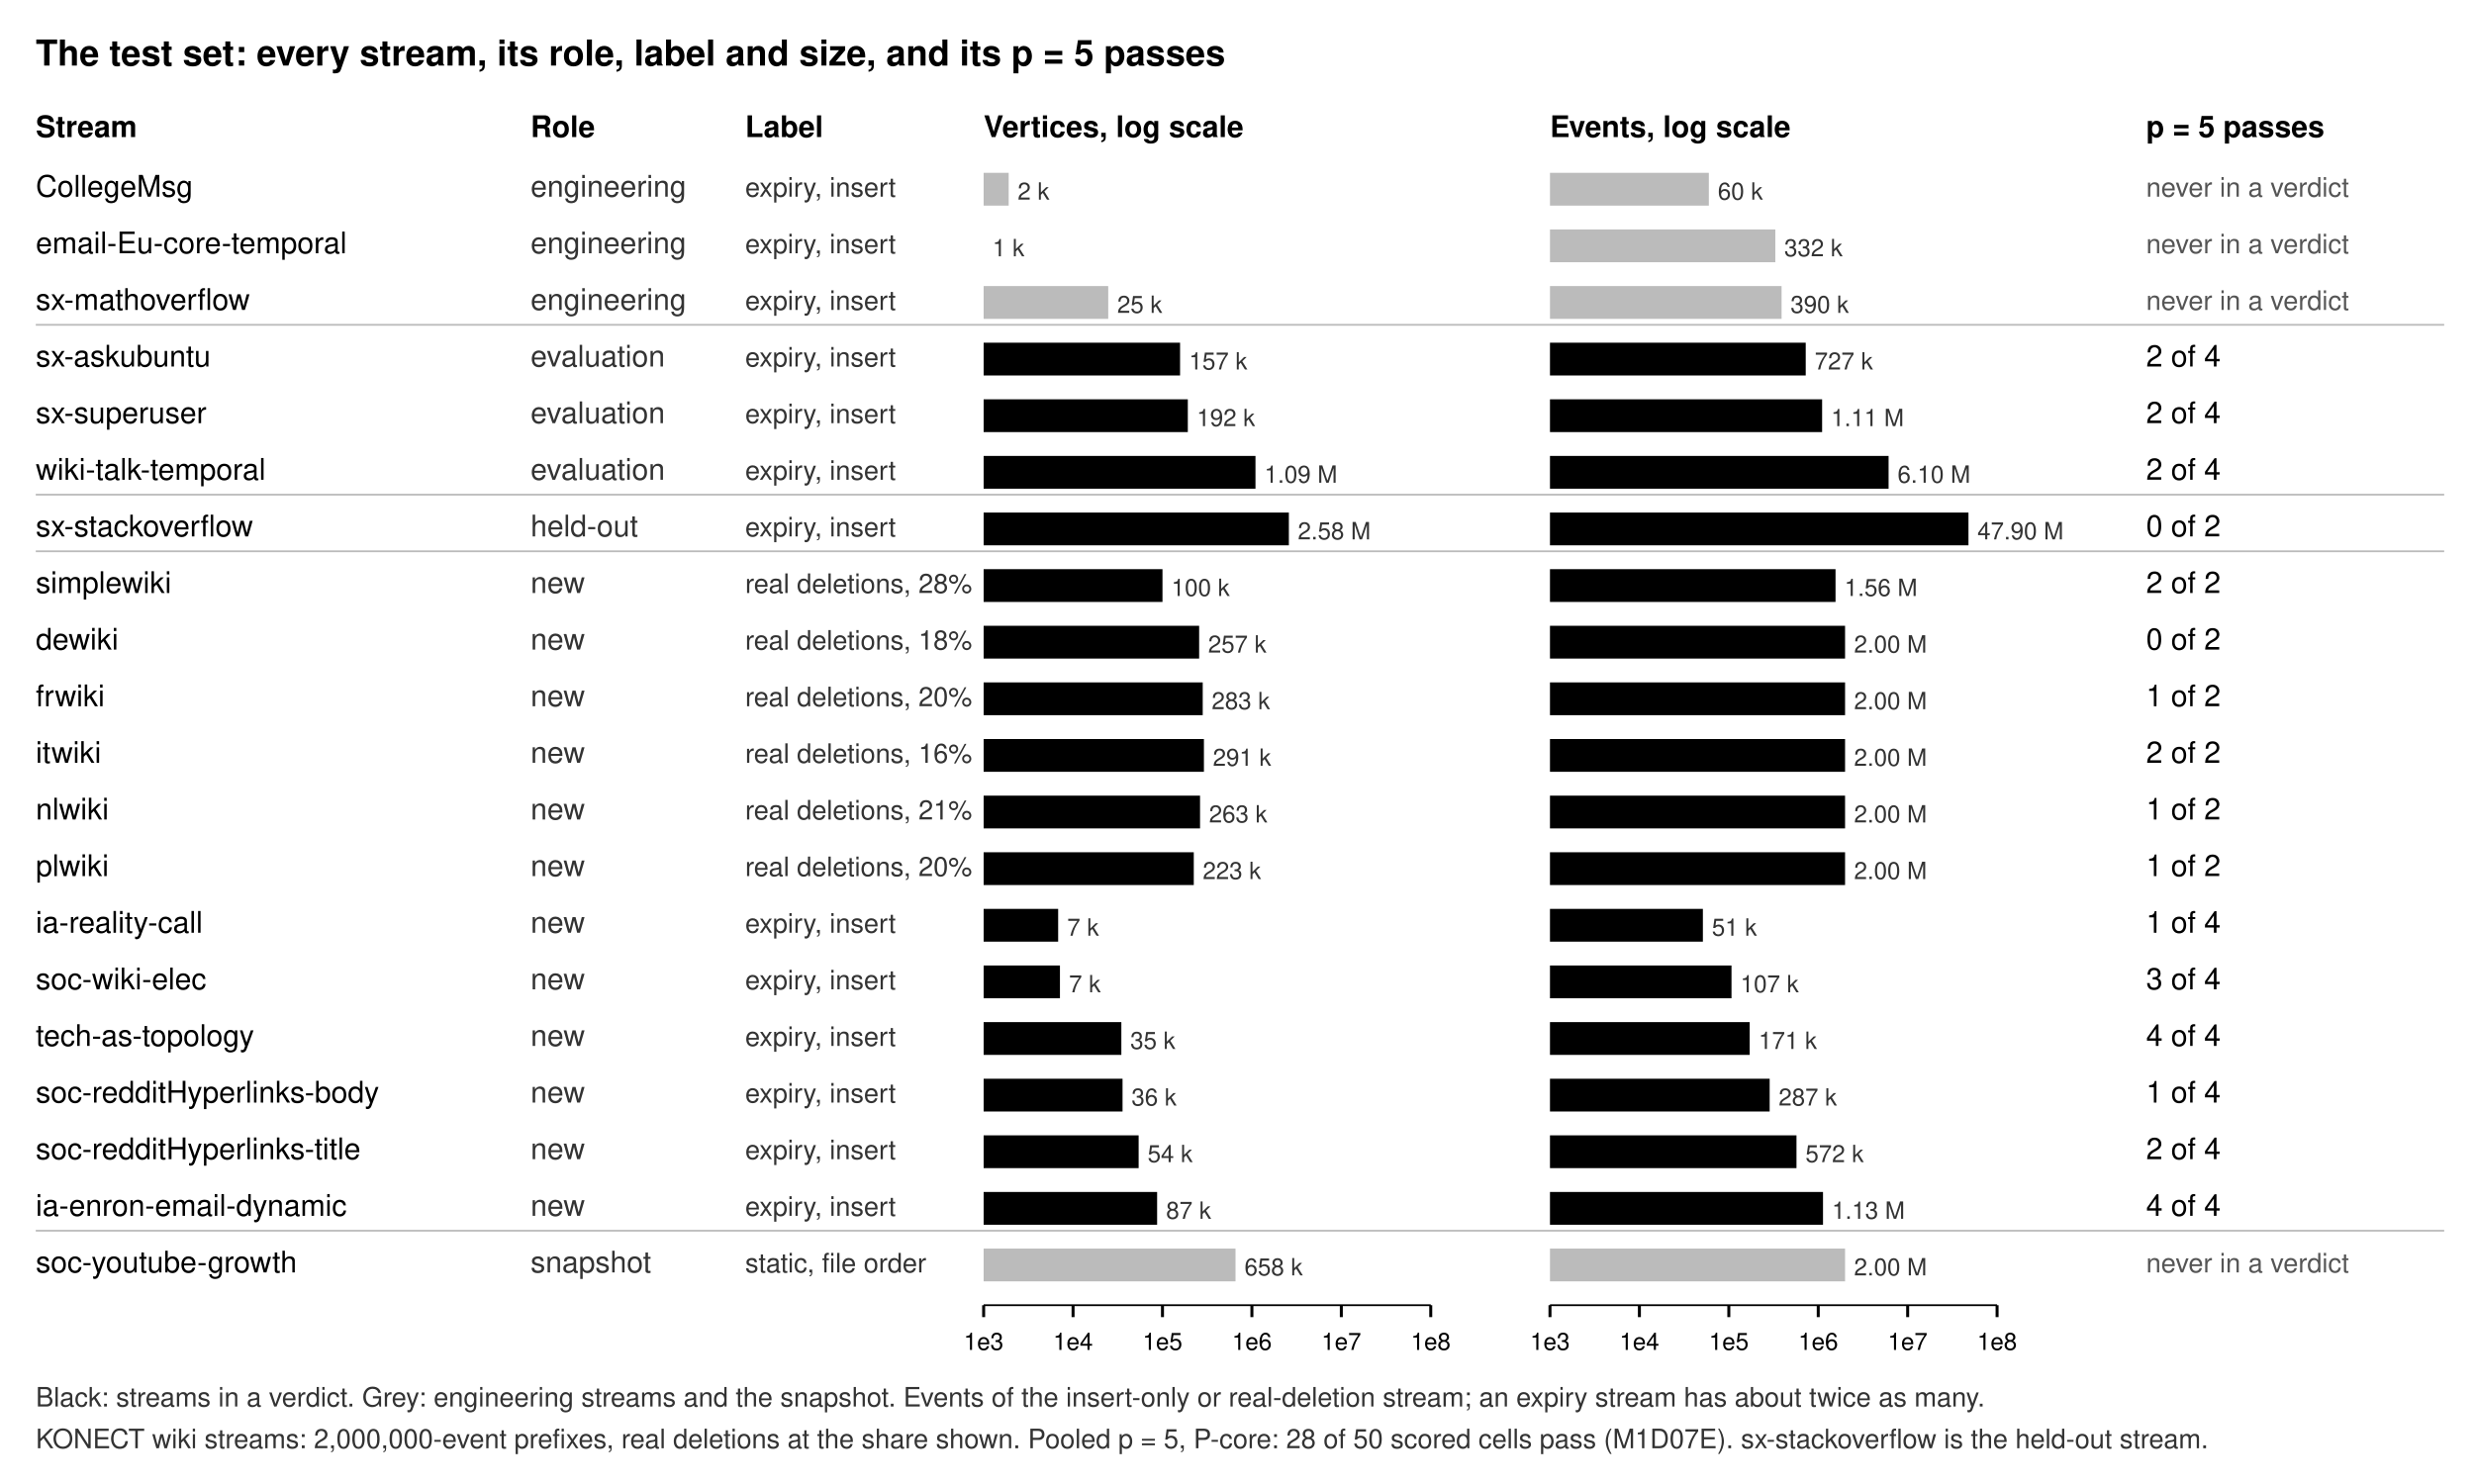
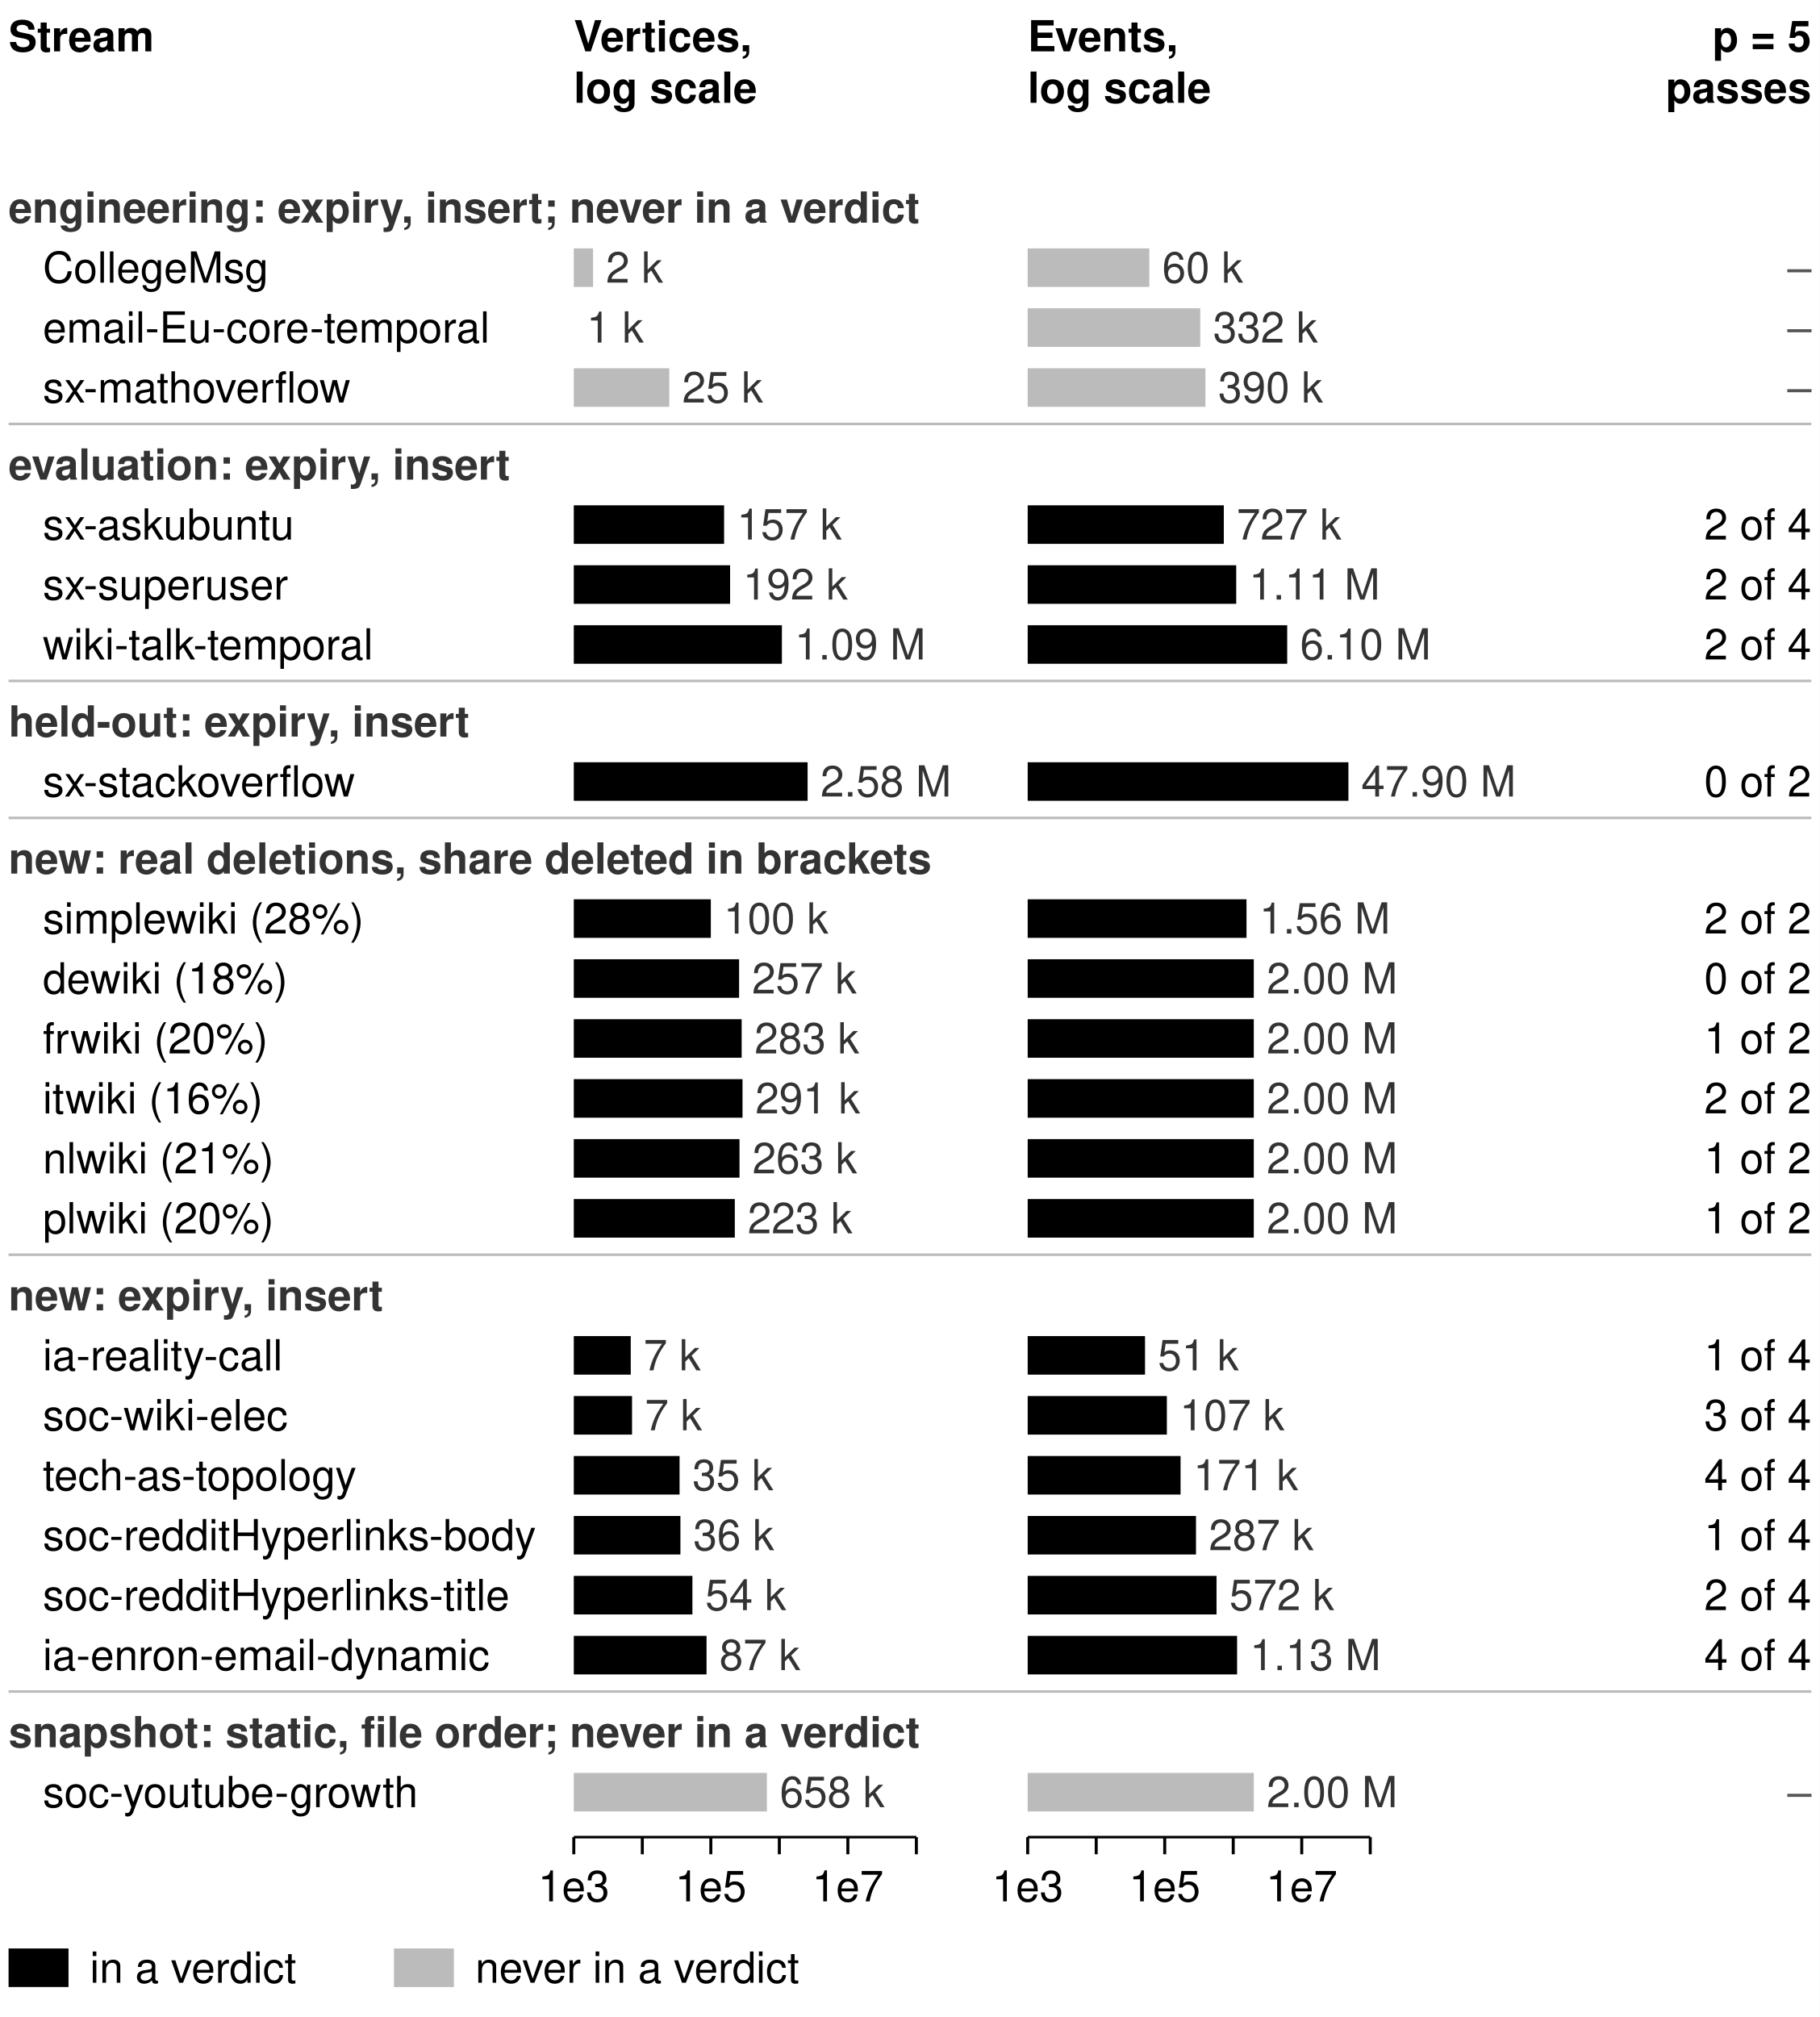
- <svg xmlns="http://www.w3.org/2000/svg" viewBox="0 0 830 498" width="830" height="498" font-family="Helvetica, Arial, sans-serif">
-   <rect width="830" height="498" fill="white" />
-   <text x="12.0" y="22.0" font-size="12" text-anchor="start" font-weight="bold" fill="black">The test set: every stream, its role, label and size, and its p = 5 passes</text>
-   <text x="12.0" y="46.0" font-size="10" text-anchor="start" font-weight="bold" fill="black">Stream</text>
-   <text x="178.0" y="46.0" font-size="10" text-anchor="start" font-weight="bold" fill="black">Role</text>
-   <text x="250.0" y="46.0" font-size="10" text-anchor="start" font-weight="bold" fill="black">Label</text>
-   <text x="330.0" y="46.0" font-size="10" text-anchor="start" font-weight="bold" fill="black">Vertices, log scale</text>
-   <text x="520.0" y="46.0" font-size="10" text-anchor="start" font-weight="bold" fill="black">Events, log scale</text>
-   <text x="720.0" y="46.0" font-size="10" text-anchor="start" font-weight="bold" fill="black">p = 5 passes</text>
-   <text x="12.0" y="66.0" font-size="10" text-anchor="start" font-weight="normal" fill="black">CollegeMsg</text>
-   <text x="178.0" y="66.0" font-size="10" text-anchor="start" font-weight="normal" fill="#333">engineering</text>
-   <text x="250.0" y="66.0" font-size="9" text-anchor="start" font-weight="normal" fill="#333">expiry, insert</text>
-   <rect x="330" y="58" width="8.4" height="11" fill="#bbb" />
-   <text x="341.4" y="67.0" font-size="8" text-anchor="start" font-weight="normal" fill="#333">2 k</text>
-   <rect x="520" y="58" width="53.3" height="11" fill="#bbb" />
-   <text x="576.3" y="67.0" font-size="8" text-anchor="start" font-weight="normal" fill="#333">60 k</text>
-   <text x="720.0" y="66.0" font-size="9" text-anchor="start" font-weight="normal" fill="#555">never in a verdict</text>
-   <text x="12.0" y="85.0" font-size="10" text-anchor="start" font-weight="normal" fill="black">email-Eu-core-temporal</text>
-   <text x="178.0" y="85.0" font-size="10" text-anchor="start" font-weight="normal" fill="#333">engineering</text>
-   <text x="250.0" y="85.0" font-size="9" text-anchor="start" font-weight="normal" fill="#333">expiry, insert</text>
-   <rect x="330" y="77" width="0.0" height="11" fill="#bbb" />
-   <text x="333.0" y="86.0" font-size="8" text-anchor="start" font-weight="normal" fill="#333">1 k</text>
-   <rect x="520" y="77" width="75.6" height="11" fill="#bbb" />
-   <text x="598.6" y="86.0" font-size="8" text-anchor="start" font-weight="normal" fill="#333">332 k</text>
-   <text x="720.0" y="85.0" font-size="9" text-anchor="start" font-weight="normal" fill="#555">never in a verdict</text>
-   <text x="12.0" y="104.0" font-size="10" text-anchor="start" font-weight="normal" fill="black">sx-mathoverflow</text>
-   <text x="178.0" y="104.0" font-size="10" text-anchor="start" font-weight="normal" fill="#333">engineering</text>
-   <text x="250.0" y="104.0" font-size="9" text-anchor="start" font-weight="normal" fill="#333">expiry, insert</text>
-   <rect x="330" y="96" width="41.8" height="11" fill="#bbb" />
-   <text x="374.8" y="105.0" font-size="8" text-anchor="start" font-weight="normal" fill="#333">25 k</text>
-   <rect x="520" y="96" width="77.7" height="11" fill="#bbb" />
-   <text x="600.7" y="105.0" font-size="8" text-anchor="start" font-weight="normal" fill="#333">390 k</text>
-   <text x="720.0" y="104.0" font-size="9" text-anchor="start" font-weight="normal" fill="#555">never in a verdict</text>
-   <line x1="12" y1="109" x2="820" y2="109" stroke="#bbb" stroke-width="0.6" />
-   <text x="12.0" y="123.0" font-size="10" text-anchor="start" font-weight="normal" fill="black">sx-askubuntu</text>
-   <text x="178.0" y="123.0" font-size="10" text-anchor="start" font-weight="normal" fill="#333">evaluation</text>
-   <text x="250.0" y="123.0" font-size="9" text-anchor="start" font-weight="normal" fill="#333">expiry, insert</text>
-   <rect x="330" y="115" width="65.9" height="11" fill="black" />
-   <text x="398.9" y="124.0" font-size="8" text-anchor="start" font-weight="normal" fill="#333">157 k</text>
-   <rect x="520" y="115" width="85.8" height="11" fill="black" />
-   <text x="608.8" y="124.0" font-size="8" text-anchor="start" font-weight="normal" fill="#333">727 k</text>
-   <text x="720.0" y="123.0" font-size="10" text-anchor="start" font-weight="normal" fill="black">2 of 4</text>
-   <text x="12.0" y="142.0" font-size="10" text-anchor="start" font-weight="normal" fill="black">sx-superuser</text>
-   <text x="178.0" y="142.0" font-size="10" text-anchor="start" font-weight="normal" fill="#333">evaluation</text>
-   <text x="250.0" y="142.0" font-size="9" text-anchor="start" font-weight="normal" fill="#333">expiry, insert</text>
-   <rect x="330" y="134" width="68.5" height="11" fill="black" />
-   <text x="401.5" y="143.0" font-size="8" text-anchor="start" font-weight="normal" fill="#333">192 k</text>
-   <rect x="520" y="134" width="91.3" height="11" fill="black" />
-   <text x="614.3" y="143.0" font-size="8" text-anchor="start" font-weight="normal" fill="#333">1.11 M</text>
-   <text x="720.0" y="142.0" font-size="10" text-anchor="start" font-weight="normal" fill="black">2 of 4</text>
-   <text x="12.0" y="161.0" font-size="10" text-anchor="start" font-weight="normal" fill="black">wiki-talk-temporal</text>
-   <text x="178.0" y="161.0" font-size="10" text-anchor="start" font-weight="normal" fill="#333">evaluation</text>
-   <text x="250.0" y="161.0" font-size="9" text-anchor="start" font-weight="normal" fill="#333">expiry, insert</text>
-   <rect x="330" y="153" width="91.2" height="11" fill="black" />
-   <text x="424.2" y="162.0" font-size="8" text-anchor="start" font-weight="normal" fill="#333">1.09 M</text>
-   <rect x="520" y="153" width="113.6" height="11" fill="black" />
-   <text x="636.6" y="162.0" font-size="8" text-anchor="start" font-weight="normal" fill="#333">6.10 M</text>
-   <text x="720.0" y="161.0" font-size="10" text-anchor="start" font-weight="normal" fill="black">2 of 4</text>
-   <line x1="12" y1="166" x2="820" y2="166" stroke="#bbb" stroke-width="0.6" />
-   <text x="12.0" y="180.0" font-size="10" text-anchor="start" font-weight="normal" fill="black">sx-stackoverflow</text>
-   <text x="178.0" y="180.0" font-size="10" text-anchor="start" font-weight="normal" fill="#333">held-out</text>
-   <text x="250.0" y="180.0" font-size="9" text-anchor="start" font-weight="normal" fill="#333">expiry, insert</text>
-   <rect x="330" y="172" width="102.4" height="11" fill="black" />
-   <text x="435.4" y="181.0" font-size="8" text-anchor="start" font-weight="normal" fill="#333">2.58 M</text>
-   <rect x="520" y="172" width="140.4" height="11" fill="black" />
-   <text x="663.4" y="181.0" font-size="8" text-anchor="start" font-weight="normal" fill="#333">47.90 M</text>
-   <text x="720.0" y="180.0" font-size="10" text-anchor="start" font-weight="normal" fill="black">0 of 2</text>
-   <line x1="12" y1="185" x2="820" y2="185" stroke="#bbb" stroke-width="0.6" />
-   <text x="12.0" y="199.0" font-size="10" text-anchor="start" font-weight="normal" fill="black">simplewiki</text>
-   <text x="178.0" y="199.0" font-size="10" text-anchor="start" font-weight="normal" fill="#333">new</text>
-   <text x="250.0" y="199.0" font-size="9" text-anchor="start" font-weight="normal" fill="#333">real deletions, 28%</text>
-   <rect x="330" y="191" width="60.0" height="11" fill="black" />
-   <text x="393.0" y="200.0" font-size="8" text-anchor="start" font-weight="normal" fill="#333">100 k</text>
-   <rect x="520" y="191" width="95.8" height="11" fill="black" />
-   <text x="618.8" y="200.0" font-size="8" text-anchor="start" font-weight="normal" fill="#333">1.56 M</text>
-   <text x="720.0" y="199.0" font-size="10" text-anchor="start" font-weight="normal" fill="black">2 of 2</text>
-   <text x="12.0" y="218.0" font-size="10" text-anchor="start" font-weight="normal" fill="black">dewiki</text>
-   <text x="178.0" y="218.0" font-size="10" text-anchor="start" font-weight="normal" fill="#333">new</text>
-   <text x="250.0" y="218.0" font-size="9" text-anchor="start" font-weight="normal" fill="#333">real deletions, 18%</text>
-   <rect x="330" y="210" width="72.3" height="11" fill="black" />
-   <text x="405.3" y="219.0" font-size="8" text-anchor="start" font-weight="normal" fill="#333">257 k</text>
-   <rect x="520" y="210" width="99.0" height="11" fill="black" />
-   <text x="622.0" y="219.0" font-size="8" text-anchor="start" font-weight="normal" fill="#333">2.00 M</text>
-   <text x="720.0" y="218.0" font-size="10" text-anchor="start" font-weight="normal" fill="black">0 of 2</text>
-   <text x="12.0" y="237.0" font-size="10" text-anchor="start" font-weight="normal" fill="black">frwiki</text>
-   <text x="178.0" y="237.0" font-size="10" text-anchor="start" font-weight="normal" fill="#333">new</text>
-   <text x="250.0" y="237.0" font-size="9" text-anchor="start" font-weight="normal" fill="#333">real deletions, 20%</text>
-   <rect x="330" y="229" width="73.5" height="11" fill="black" />
-   <text x="406.5" y="238.0" font-size="8" text-anchor="start" font-weight="normal" fill="#333">283 k</text>
-   <rect x="520" y="229" width="99.0" height="11" fill="black" />
-   <text x="622.0" y="238.0" font-size="8" text-anchor="start" font-weight="normal" fill="#333">2.00 M</text>
-   <text x="720.0" y="237.0" font-size="10" text-anchor="start" font-weight="normal" fill="black">1 of 2</text>
-   <text x="12.0" y="256.0" font-size="10" text-anchor="start" font-weight="normal" fill="black">itwiki</text>
-   <text x="178.0" y="256.0" font-size="10" text-anchor="start" font-weight="normal" fill="#333">new</text>
-   <text x="250.0" y="256.0" font-size="9" text-anchor="start" font-weight="normal" fill="#333">real deletions, 16%</text>
-   <rect x="330" y="248" width="73.9" height="11" fill="black" />
-   <text x="406.9" y="257.0" font-size="8" text-anchor="start" font-weight="normal" fill="#333">291 k</text>
-   <rect x="520" y="248" width="99.0" height="11" fill="black" />
-   <text x="622.0" y="257.0" font-size="8" text-anchor="start" font-weight="normal" fill="#333">2.00 M</text>
-   <text x="720.0" y="256.0" font-size="10" text-anchor="start" font-weight="normal" fill="black">2 of 2</text>
-   <text x="12.0" y="275.0" font-size="10" text-anchor="start" font-weight="normal" fill="black">nlwiki</text>
-   <text x="178.0" y="275.0" font-size="10" text-anchor="start" font-weight="normal" fill="#333">new</text>
-   <text x="250.0" y="275.0" font-size="9" text-anchor="start" font-weight="normal" fill="#333">real deletions, 21%</text>
-   <rect x="330" y="267" width="72.6" height="11" fill="black" />
-   <text x="405.6" y="276.0" font-size="8" text-anchor="start" font-weight="normal" fill="#333">263 k</text>
-   <rect x="520" y="267" width="99.0" height="11" fill="black" />
-   <text x="622.0" y="276.0" font-size="8" text-anchor="start" font-weight="normal" fill="#333">2.00 M</text>
-   <text x="720.0" y="275.0" font-size="10" text-anchor="start" font-weight="normal" fill="black">1 of 2</text>
-   <text x="12.0" y="294.0" font-size="10" text-anchor="start" font-weight="normal" fill="black">plwiki</text>
-   <text x="178.0" y="294.0" font-size="10" text-anchor="start" font-weight="normal" fill="#333">new</text>
-   <text x="250.0" y="294.0" font-size="9" text-anchor="start" font-weight="normal" fill="#333">real deletions, 20%</text>
-   <rect x="330" y="286" width="70.5" height="11" fill="black" />
-   <text x="403.5" y="295.0" font-size="8" text-anchor="start" font-weight="normal" fill="#333">223 k</text>
-   <rect x="520" y="286" width="99.0" height="11" fill="black" />
-   <text x="622.0" y="295.0" font-size="8" text-anchor="start" font-weight="normal" fill="#333">2.00 M</text>
-   <text x="720.0" y="294.0" font-size="10" text-anchor="start" font-weight="normal" fill="black">1 of 2</text>
-   <text x="12.0" y="313.0" font-size="10" text-anchor="start" font-weight="normal" fill="black">ia-reality-call</text>
-   <text x="178.0" y="313.0" font-size="10" text-anchor="start" font-weight="normal" fill="#333">new</text>
-   <text x="250.0" y="313.0" font-size="9" text-anchor="start" font-weight="normal" fill="#333">expiry, insert</text>
-   <rect x="330" y="305" width="25.0" height="11" fill="black" />
-   <text x="358.0" y="314.0" font-size="8" text-anchor="start" font-weight="normal" fill="#333">7 k</text>
-   <rect x="520" y="305" width="51.3" height="11" fill="black" />
-   <text x="574.3" y="314.0" font-size="8" text-anchor="start" font-weight="normal" fill="#333">51 k</text>
-   <text x="720.0" y="313.0" font-size="10" text-anchor="start" font-weight="normal" fill="black">1 of 4</text>
-   <text x="12.0" y="332.0" font-size="10" text-anchor="start" font-weight="normal" fill="black">soc-wiki-elec</text>
-   <text x="178.0" y="332.0" font-size="10" text-anchor="start" font-weight="normal" fill="#333">new</text>
-   <text x="250.0" y="332.0" font-size="9" text-anchor="start" font-weight="normal" fill="#333">expiry, insert</text>
-   <rect x="330" y="324" width="25.6" height="11" fill="black" />
-   <text x="358.6" y="333.0" font-size="8" text-anchor="start" font-weight="normal" fill="#333">7 k</text>
-   <rect x="520" y="324" width="60.9" height="11" fill="black" />
-   <text x="583.9" y="333.0" font-size="8" text-anchor="start" font-weight="normal" fill="#333">107 k</text>
-   <text x="720.0" y="332.0" font-size="10" text-anchor="start" font-weight="normal" fill="black">3 of 4</text>
-   <text x="12.0" y="351.0" font-size="10" text-anchor="start" font-weight="normal" fill="black">tech-as-topology</text>
-   <text x="178.0" y="351.0" font-size="10" text-anchor="start" font-weight="normal" fill="#333">new</text>
-   <text x="250.0" y="351.0" font-size="9" text-anchor="start" font-weight="normal" fill="#333">expiry, insert</text>
-   <rect x="330" y="343" width="46.2" height="11" fill="black" />
-   <text x="379.2" y="352.0" font-size="8" text-anchor="start" font-weight="normal" fill="#333">35 k</text>
-   <rect x="520" y="343" width="67.0" height="11" fill="black" />
-   <text x="590.0" y="352.0" font-size="8" text-anchor="start" font-weight="normal" fill="#333">171 k</text>
-   <text x="720.0" y="351.0" font-size="10" text-anchor="start" font-weight="normal" fill="black">4 of 4</text>
-   <text x="12.0" y="370.0" font-size="10" text-anchor="start" font-weight="normal" fill="black">soc-redditHyperlinks-body</text>
-   <text x="178.0" y="370.0" font-size="10" text-anchor="start" font-weight="normal" fill="#333">new</text>
-   <text x="250.0" y="370.0" font-size="9" text-anchor="start" font-weight="normal" fill="#333">expiry, insert</text>
-   <rect x="330" y="362" width="46.6" height="11" fill="black" />
-   <text x="379.6" y="371.0" font-size="8" text-anchor="start" font-weight="normal" fill="#333">36 k</text>
-   <rect x="520" y="362" width="73.7" height="11" fill="black" />
-   <text x="596.7" y="371.0" font-size="8" text-anchor="start" font-weight="normal" fill="#333">287 k</text>
-   <text x="720.0" y="370.0" font-size="10" text-anchor="start" font-weight="normal" fill="black">1 of 4</text>
-   <text x="12.0" y="389.0" font-size="10" text-anchor="start" font-weight="normal" fill="black">soc-redditHyperlinks-title</text>
-   <text x="178.0" y="389.0" font-size="10" text-anchor="start" font-weight="normal" fill="#333">new</text>
-   <text x="250.0" y="389.0" font-size="9" text-anchor="start" font-weight="normal" fill="#333">expiry, insert</text>
-   <rect x="330" y="381" width="52.0" height="11" fill="black" />
-   <text x="385.0" y="390.0" font-size="8" text-anchor="start" font-weight="normal" fill="#333">54 k</text>
-   <rect x="520" y="381" width="82.7" height="11" fill="black" />
-   <text x="605.7" y="390.0" font-size="8" text-anchor="start" font-weight="normal" fill="#333">572 k</text>
-   <text x="720.0" y="389.0" font-size="10" text-anchor="start" font-weight="normal" fill="black">2 of 4</text>
-   <text x="12.0" y="408.0" font-size="10" text-anchor="start" font-weight="normal" fill="black">ia-enron-email-dynamic</text>
-   <text x="178.0" y="408.0" font-size="10" text-anchor="start" font-weight="normal" fill="#333">new</text>
-   <text x="250.0" y="408.0" font-size="9" text-anchor="start" font-weight="normal" fill="#333">expiry, insert</text>
-   <rect x="330" y="400" width="58.2" height="11" fill="black" />
-   <text x="391.2" y="409.0" font-size="8" text-anchor="start" font-weight="normal" fill="#333">87 k</text>
-   <rect x="520" y="400" width="91.6" height="11" fill="black" />
-   <text x="614.6" y="409.0" font-size="8" text-anchor="start" font-weight="normal" fill="#333">1.13 M</text>
-   <text x="720.0" y="408.0" font-size="10" text-anchor="start" font-weight="normal" fill="black">4 of 4</text>
-   <line x1="12" y1="413" x2="820" y2="413" stroke="#bbb" stroke-width="0.6" />
-   <text x="12.0" y="427.0" font-size="10" text-anchor="start" font-weight="normal" fill="black">soc-youtube-growth</text>
-   <text x="178.0" y="427.0" font-size="10" text-anchor="start" font-weight="normal" fill="#333">snapshot</text>
-   <text x="250.0" y="427.0" font-size="9" text-anchor="start" font-weight="normal" fill="#333">static, file order</text>
-   <rect x="330" y="419" width="84.5" height="11" fill="#bbb" />
-   <text x="417.5" y="428.0" font-size="8" text-anchor="start" font-weight="normal" fill="#333">658 k</text>
-   <rect x="520" y="419" width="99.0" height="11" fill="#bbb" />
-   <text x="622.0" y="428.0" font-size="8" text-anchor="start" font-weight="normal" fill="#333">2.00 M</text>
-   <text x="720.0" y="427.0" font-size="9" text-anchor="start" font-weight="normal" fill="#555">never in a verdict</text>
-   <line x1="330.0" y1="438" x2="330.0" y2="442" stroke="black" />
-   <text x="330.0" y="453.0" font-size="8" text-anchor="middle" font-weight="normal" fill="black">1e3</text>
-   <line x1="360.0" y1="438" x2="360.0" y2="442" stroke="black" />
-   <text x="360.0" y="453.0" font-size="8" text-anchor="middle" font-weight="normal" fill="black">1e4</text>
-   <line x1="390.0" y1="438" x2="390.0" y2="442" stroke="black" />
-   <text x="390.0" y="453.0" font-size="8" text-anchor="middle" font-weight="normal" fill="black">1e5</text>
-   <line x1="420.0" y1="438" x2="420.0" y2="442" stroke="black" />
-   <text x="420.0" y="453.0" font-size="8" text-anchor="middle" font-weight="normal" fill="black">1e6</text>
-   <line x1="450.0" y1="438" x2="450.0" y2="442" stroke="black" />
-   <text x="450.0" y="453.0" font-size="8" text-anchor="middle" font-weight="normal" fill="black">1e7</text>
-   <line x1="480.0" y1="438" x2="480.0" y2="442" stroke="black" />
-   <text x="480.0" y="453.0" font-size="8" text-anchor="middle" font-weight="normal" fill="black">1e8</text>
-   <line x1="330" y1="438" x2="480" y2="438" stroke="black" stroke-width="0.6" />
-   <line x1="520.0" y1="438" x2="520.0" y2="442" stroke="black" />
-   <text x="520.0" y="453.0" font-size="8" text-anchor="middle" font-weight="normal" fill="black">1e3</text>
-   <line x1="550.0" y1="438" x2="550.0" y2="442" stroke="black" />
-   <text x="550.0" y="453.0" font-size="8" text-anchor="middle" font-weight="normal" fill="black">1e4</text>
-   <line x1="580.0" y1="438" x2="580.0" y2="442" stroke="black" />
-   <text x="580.0" y="453.0" font-size="8" text-anchor="middle" font-weight="normal" fill="black">1e5</text>
-   <line x1="610.0" y1="438" x2="610.0" y2="442" stroke="black" />
-   <text x="610.0" y="453.0" font-size="8" text-anchor="middle" font-weight="normal" fill="black">1e6</text>
-   <line x1="640.0" y1="438" x2="640.0" y2="442" stroke="black" />
-   <text x="640.0" y="453.0" font-size="8" text-anchor="middle" font-weight="normal" fill="black">1e7</text>
-   <line x1="670.0" y1="438" x2="670.0" y2="442" stroke="black" />
-   <text x="670.0" y="453.0" font-size="8" text-anchor="middle" font-weight="normal" fill="black">1e8</text>
-   <line x1="520" y1="438" x2="670" y2="438" stroke="black" stroke-width="0.6" />
-   <text x="12.0" y="472.0" font-size="9" text-anchor="start" font-weight="normal" fill="#333">Black: streams in a verdict. Grey: engineering streams and the snapshot. Events of the insert-only or real-deletion stream; an expiry stream has about twice as many.</text>
-   <text x="12.0" y="486.0" font-size="9" text-anchor="start" font-weight="normal" fill="#333">KONECT wiki streams: 2,000,000-event prefixes, real deletions at the share shown. Pooled p = 5, P-core: 28 of 50 scored cells pass (M1D07E). sx-stackoverflow is the held-out stream.</text>
+ <svg xmlns="http://www.w3.org/2000/svg" viewBox="0 0 425 471" width="425" height="471" font-family="Helvetica, Arial, sans-serif">
+   <rect width="425" height="471" fill="white" />
+   <text x="2.0" y="12.0" font-size="10" text-anchor="start" font-weight="bold" fill="black">Stream</text>
+   <text x="134.0" y="12.0" font-size="10" text-anchor="start" font-weight="bold" fill="black">Vertices,</text>
+   <text x="134.0" y="24.0" font-size="10" text-anchor="start" font-weight="bold" fill="black">log scale</text>
+   <text x="240.0" y="12.0" font-size="10" text-anchor="start" font-weight="bold" fill="black">Events,</text>
+   <text x="240.0" y="24.0" font-size="10" text-anchor="start" font-weight="bold" fill="black">log scale</text>
+   <text x="423.0" y="12.0" font-size="10" text-anchor="end" font-weight="bold" fill="black">p = 5</text>
+   <text x="423.0" y="24.0" font-size="10" text-anchor="end" font-weight="bold" fill="black">passes</text>
+   <text x="2.0" y="52.0" font-size="10" text-anchor="start" font-weight="bold" fill="#333">engineering: expiry, insert; never in a verdict</text>
+   <text x="10.0" y="66.0" font-size="10" text-anchor="start" font-weight="normal" fill="black">CollegeMsg</text>
+   <rect x="134" y="58" width="4.5" height="9" fill="#bbb" />
+   <text x="141.5" y="66.0" font-size="10" text-anchor="start" font-weight="normal" fill="#333">2 k</text>
+   <rect x="240" y="58" width="28.4" height="9" fill="#bbb" />
+   <text x="271.4" y="66.0" font-size="10" text-anchor="start" font-weight="normal" fill="#333">60 k</text>
+   <text x="423.0" y="66.0" font-size="10" text-anchor="end" font-weight="normal" fill="#555">–</text>
+   <text x="10.0" y="80.0" font-size="10" text-anchor="start" font-weight="normal" fill="black">email-Eu-core-temporal</text>
+   <rect x="134" y="72" width="0.0" height="9" fill="#bbb" />
+   <text x="137.0" y="80.0" font-size="10" text-anchor="start" font-weight="normal" fill="#333">1 k</text>
+   <rect x="240" y="72" width="40.3" height="9" fill="#bbb" />
+   <text x="283.3" y="80.0" font-size="10" text-anchor="start" font-weight="normal" fill="#333">332 k</text>
+   <text x="423.0" y="80.0" font-size="10" text-anchor="end" font-weight="normal" fill="#555">–</text>
+   <text x="10.0" y="94.0" font-size="10" text-anchor="start" font-weight="normal" fill="black">sx-mathoverflow</text>
+   <rect x="134" y="86" width="22.3" height="9" fill="#bbb" />
+   <text x="159.3" y="94.0" font-size="10" text-anchor="start" font-weight="normal" fill="#333">25 k</text>
+   <rect x="240" y="86" width="41.5" height="9" fill="#bbb" />
+   <text x="284.5" y="94.0" font-size="10" text-anchor="start" font-weight="normal" fill="#333">390 k</text>
+   <text x="423.0" y="94.0" font-size="10" text-anchor="end" font-weight="normal" fill="#555">–</text>
+   <line x1="2" y1="99" x2="423" y2="99" stroke="#bbb" stroke-width="0.6" />
+   <text x="2.0" y="112.0" font-size="10" text-anchor="start" font-weight="bold" fill="#333">evaluation: expiry, insert</text>
+   <text x="10.0" y="126.0" font-size="10" text-anchor="start" font-weight="normal" fill="black">sx-askubuntu</text>
+   <rect x="134" y="118" width="35.1" height="9" fill="black" />
+   <text x="172.1" y="126.0" font-size="10" text-anchor="start" font-weight="normal" fill="#333">157 k</text>
+   <rect x="240" y="118" width="45.8" height="9" fill="black" />
+   <text x="288.8" y="126.0" font-size="10" text-anchor="start" font-weight="normal" fill="#333">727 k</text>
+   <text x="423.0" y="126.0" font-size="10" text-anchor="end" font-weight="normal" fill="black">2 of 4</text>
+   <text x="10.0" y="140.0" font-size="10" text-anchor="start" font-weight="normal" fill="black">sx-superuser</text>
+   <rect x="134" y="132" width="36.5" height="9" fill="black" />
+   <text x="173.5" y="140.0" font-size="10" text-anchor="start" font-weight="normal" fill="#333">192 k</text>
+   <rect x="240" y="132" width="48.7" height="9" fill="black" />
+   <text x="291.7" y="140.0" font-size="10" text-anchor="start" font-weight="normal" fill="#333">1.11 M</text>
+   <text x="423.0" y="140.0" font-size="10" text-anchor="end" font-weight="normal" fill="black">2 of 4</text>
+   <text x="10.0" y="154.0" font-size="10" text-anchor="start" font-weight="normal" fill="black">wiki-talk-temporal</text>
+   <rect x="134" y="146" width="48.6" height="9" fill="black" />
+   <text x="185.6" y="154.0" font-size="10" text-anchor="start" font-weight="normal" fill="#333">1.09 M</text>
+   <rect x="240" y="146" width="60.6" height="9" fill="black" />
+   <text x="303.6" y="154.0" font-size="10" text-anchor="start" font-weight="normal" fill="#333">6.10 M</text>
+   <text x="423.0" y="154.0" font-size="10" text-anchor="end" font-weight="normal" fill="black">2 of 4</text>
+   <line x1="2" y1="159" x2="423" y2="159" stroke="#bbb" stroke-width="0.6" />
+   <text x="2.0" y="172.0" font-size="10" text-anchor="start" font-weight="bold" fill="#333">held-out: expiry, insert</text>
+   <text x="10.0" y="186.0" font-size="10" text-anchor="start" font-weight="normal" fill="black">sx-stackoverflow</text>
+   <rect x="134" y="178" width="54.6" height="9" fill="black" />
+   <text x="191.6" y="186.0" font-size="10" text-anchor="start" font-weight="normal" fill="#333">2.58 M</text>
+   <rect x="240" y="178" width="74.9" height="9" fill="black" />
+   <text x="317.9" y="186.0" font-size="10" text-anchor="start" font-weight="normal" fill="#333">47.90 M</text>
+   <text x="423.0" y="186.0" font-size="10" text-anchor="end" font-weight="normal" fill="black">0 of 2</text>
+   <line x1="2" y1="191" x2="423" y2="191" stroke="#bbb" stroke-width="0.6" />
+   <text x="2.0" y="204.0" font-size="10" text-anchor="start" font-weight="bold" fill="#333">new: real deletions, share deleted in brackets</text>
+   <text x="10.0" y="218.0" font-size="10" text-anchor="start" font-weight="normal" fill="black">simplewiki (28%)</text>
+   <rect x="134" y="210" width="32.0" height="9" fill="black" />
+   <text x="169.0" y="218.0" font-size="10" text-anchor="start" font-weight="normal" fill="#333">100 k</text>
+   <rect x="240" y="210" width="51.1" height="9" fill="black" />
+   <text x="294.1" y="218.0" font-size="10" text-anchor="start" font-weight="normal" fill="#333">1.56 M</text>
+   <text x="423.0" y="218.0" font-size="10" text-anchor="end" font-weight="normal" fill="black">2 of 2</text>
+   <text x="10.0" y="232.0" font-size="10" text-anchor="start" font-weight="normal" fill="black">dewiki (18%)</text>
+   <rect x="134" y="224" width="38.6" height="9" fill="black" />
+   <text x="175.6" y="232.0" font-size="10" text-anchor="start" font-weight="normal" fill="#333">257 k</text>
+   <rect x="240" y="224" width="52.8" height="9" fill="black" />
+   <text x="295.8" y="232.0" font-size="10" text-anchor="start" font-weight="normal" fill="#333">2.00 M</text>
+   <text x="423.0" y="232.0" font-size="10" text-anchor="end" font-weight="normal" fill="black">0 of 2</text>
+   <text x="10.0" y="246.0" font-size="10" text-anchor="start" font-weight="normal" fill="black">frwiki (20%)</text>
+   <rect x="134" y="238" width="39.2" height="9" fill="black" />
+   <text x="176.2" y="246.0" font-size="10" text-anchor="start" font-weight="normal" fill="#333">283 k</text>
+   <rect x="240" y="238" width="52.8" height="9" fill="black" />
+   <text x="295.8" y="246.0" font-size="10" text-anchor="start" font-weight="normal" fill="#333">2.00 M</text>
+   <text x="423.0" y="246.0" font-size="10" text-anchor="end" font-weight="normal" fill="black">1 of 2</text>
+   <text x="10.0" y="260.0" font-size="10" text-anchor="start" font-weight="normal" fill="black">itwiki (16%)</text>
+   <rect x="134" y="252" width="39.4" height="9" fill="black" />
+   <text x="176.4" y="260.0" font-size="10" text-anchor="start" font-weight="normal" fill="#333">291 k</text>
+   <rect x="240" y="252" width="52.8" height="9" fill="black" />
+   <text x="295.8" y="260.0" font-size="10" text-anchor="start" font-weight="normal" fill="#333">2.00 M</text>
+   <text x="423.0" y="260.0" font-size="10" text-anchor="end" font-weight="normal" fill="black">2 of 2</text>
+   <text x="10.0" y="274.0" font-size="10" text-anchor="start" font-weight="normal" fill="black">nlwiki (21%)</text>
+   <rect x="134" y="266" width="38.7" height="9" fill="black" />
+   <text x="175.7" y="274.0" font-size="10" text-anchor="start" font-weight="normal" fill="#333">263 k</text>
+   <rect x="240" y="266" width="52.8" height="9" fill="black" />
+   <text x="295.8" y="274.0" font-size="10" text-anchor="start" font-weight="normal" fill="#333">2.00 M</text>
+   <text x="423.0" y="274.0" font-size="10" text-anchor="end" font-weight="normal" fill="black">1 of 2</text>
+   <text x="10.0" y="288.0" font-size="10" text-anchor="start" font-weight="normal" fill="black">plwiki (20%)</text>
+   <rect x="134" y="280" width="37.6" height="9" fill="black" />
+   <text x="174.6" y="288.0" font-size="10" text-anchor="start" font-weight="normal" fill="#333">223 k</text>
+   <rect x="240" y="280" width="52.8" height="9" fill="black" />
+   <text x="295.8" y="288.0" font-size="10" text-anchor="start" font-weight="normal" fill="#333">2.00 M</text>
+   <text x="423.0" y="288.0" font-size="10" text-anchor="end" font-weight="normal" fill="black">1 of 2</text>
+   <line x1="2" y1="293" x2="423" y2="293" stroke="#bbb" stroke-width="0.6" />
+   <text x="2.0" y="306.0" font-size="10" text-anchor="start" font-weight="bold" fill="#333">new: expiry, insert</text>
+   <text x="10.0" y="320.0" font-size="10" text-anchor="start" font-weight="normal" fill="black">ia-reality-call</text>
+   <rect x="134" y="312" width="13.3" height="9" fill="black" />
+   <text x="150.3" y="320.0" font-size="10" text-anchor="start" font-weight="normal" fill="#333">7 k</text>
+   <rect x="240" y="312" width="27.4" height="9" fill="black" />
+   <text x="270.4" y="320.0" font-size="10" text-anchor="start" font-weight="normal" fill="#333">51 k</text>
+   <text x="423.0" y="320.0" font-size="10" text-anchor="end" font-weight="normal" fill="black">1 of 4</text>
+   <text x="10.0" y="334.0" font-size="10" text-anchor="start" font-weight="normal" fill="black">soc-wiki-elec</text>
+   <rect x="134" y="326" width="13.6" height="9" fill="black" />
+   <text x="150.6" y="334.0" font-size="10" text-anchor="start" font-weight="normal" fill="#333">7 k</text>
+   <rect x="240" y="326" width="32.5" height="9" fill="black" />
+   <text x="275.5" y="334.0" font-size="10" text-anchor="start" font-weight="normal" fill="#333">107 k</text>
+   <text x="423.0" y="334.0" font-size="10" text-anchor="end" font-weight="normal" fill="black">3 of 4</text>
+   <text x="10.0" y="348.0" font-size="10" text-anchor="start" font-weight="normal" fill="black">tech-as-topology</text>
+   <rect x="134" y="340" width="24.7" height="9" fill="black" />
+   <text x="161.7" y="348.0" font-size="10" text-anchor="start" font-weight="normal" fill="#333">35 k</text>
+   <rect x="240" y="340" width="35.7" height="9" fill="black" />
+   <text x="278.7" y="348.0" font-size="10" text-anchor="start" font-weight="normal" fill="#333">171 k</text>
+   <text x="423.0" y="348.0" font-size="10" text-anchor="end" font-weight="normal" fill="black">4 of 4</text>
+   <text x="10.0" y="362.0" font-size="10" text-anchor="start" font-weight="normal" fill="black">soc-redditHyperlinks-body</text>
+   <rect x="134" y="354" width="24.9" height="9" fill="black" />
+   <text x="161.9" y="362.0" font-size="10" text-anchor="start" font-weight="normal" fill="#333">36 k</text>
+   <rect x="240" y="354" width="39.3" height="9" fill="black" />
+   <text x="282.3" y="362.0" font-size="10" text-anchor="start" font-weight="normal" fill="#333">287 k</text>
+   <text x="423.0" y="362.0" font-size="10" text-anchor="end" font-weight="normal" fill="black">1 of 4</text>
+   <text x="10.0" y="376.0" font-size="10" text-anchor="start" font-weight="normal" fill="black">soc-redditHyperlinks-title</text>
+   <rect x="134" y="368" width="27.7" height="9" fill="black" />
+   <text x="164.7" y="376.0" font-size="10" text-anchor="start" font-weight="normal" fill="#333">54 k</text>
+   <rect x="240" y="368" width="44.1" height="9" fill="black" />
+   <text x="287.1" y="376.0" font-size="10" text-anchor="start" font-weight="normal" fill="#333">572 k</text>
+   <text x="423.0" y="376.0" font-size="10" text-anchor="end" font-weight="normal" fill="black">2 of 4</text>
+   <text x="10.0" y="390.0" font-size="10" text-anchor="start" font-weight="normal" fill="black">ia-enron-email-dynamic</text>
+   <rect x="134" y="382" width="31.0" height="9" fill="black" />
+   <text x="168.0" y="390.0" font-size="10" text-anchor="start" font-weight="normal" fill="#333">87 k</text>
+   <rect x="240" y="382" width="48.9" height="9" fill="black" />
+   <text x="291.9" y="390.0" font-size="10" text-anchor="start" font-weight="normal" fill="#333">1.13 M</text>
+   <text x="423.0" y="390.0" font-size="10" text-anchor="end" font-weight="normal" fill="black">4 of 4</text>
+   <line x1="2" y1="395" x2="423" y2="395" stroke="#bbb" stroke-width="0.6" />
+   <text x="2.0" y="408.0" font-size="10" text-anchor="start" font-weight="bold" fill="#333">snapshot: static, file order; never in a verdict</text>
+   <text x="10.0" y="422.0" font-size="10" text-anchor="start" font-weight="normal" fill="black">soc-youtube-growth</text>
+   <rect x="134" y="414" width="45.1" height="9" fill="#bbb" />
+   <text x="182.1" y="422.0" font-size="10" text-anchor="start" font-weight="normal" fill="#333">658 k</text>
+   <rect x="240" y="414" width="52.8" height="9" fill="#bbb" />
+   <text x="295.8" y="422.0" font-size="10" text-anchor="start" font-weight="normal" fill="#333">2.00 M</text>
+   <text x="423.0" y="422.0" font-size="10" text-anchor="end" font-weight="normal" fill="#555">–</text>
+   <line x1="134.0" y1="429" x2="134.0" y2="433" stroke="black" stroke-width="0.7" />
+   <text x="134.0" y="444.0" font-size="10" text-anchor="middle" font-weight="normal" fill="black">1e3</text>
+   <line x1="150.0" y1="429" x2="150.0" y2="433" stroke="black" stroke-width="0.7" />
+   <line x1="166.0" y1="429" x2="166.0" y2="433" stroke="black" stroke-width="0.7" />
+   <text x="166.0" y="444.0" font-size="10" text-anchor="middle" font-weight="normal" fill="black">1e5</text>
+   <line x1="182.0" y1="429" x2="182.0" y2="433" stroke="black" stroke-width="0.7" />
+   <line x1="198.0" y1="429" x2="198.0" y2="433" stroke="black" stroke-width="0.7" />
+   <text x="198.0" y="444.0" font-size="10" text-anchor="middle" font-weight="normal" fill="black">1e7</text>
+   <line x1="214.0" y1="429" x2="214.0" y2="433" stroke="black" stroke-width="0.7" />
+   <line x1="134" y1="429" x2="214" y2="429" stroke="black" stroke-width="0.6" />
+   <line x1="240.0" y1="429" x2="240.0" y2="433" stroke="black" stroke-width="0.7" />
+   <text x="240.0" y="444.0" font-size="10" text-anchor="middle" font-weight="normal" fill="black">1e3</text>
+   <line x1="256.0" y1="429" x2="256.0" y2="433" stroke="black" stroke-width="0.7" />
+   <line x1="272.0" y1="429" x2="272.0" y2="433" stroke="black" stroke-width="0.7" />
+   <text x="272.0" y="444.0" font-size="10" text-anchor="middle" font-weight="normal" fill="black">1e5</text>
+   <line x1="288.0" y1="429" x2="288.0" y2="433" stroke="black" stroke-width="0.7" />
+   <line x1="304.0" y1="429" x2="304.0" y2="433" stroke="black" stroke-width="0.7" />
+   <text x="304.0" y="444.0" font-size="10" text-anchor="middle" font-weight="normal" fill="black">1e7</text>
+   <line x1="320.0" y1="429" x2="320.0" y2="433" stroke="black" stroke-width="0.7" />
+   <line x1="240" y1="429" x2="320" y2="429" stroke="black" stroke-width="0.6" />
+   <rect x="2" y="455" width="14" height="9" fill="black" />
+   <text x="21.0" y="463.0" font-size="10" text-anchor="start" font-weight="normal" fill="black">in a verdict</text>
+   <rect x="92" y="455" width="14" height="9" fill="#bbb" />
+   <text x="111.0" y="463.0" font-size="10" text-anchor="start" font-weight="normal" fill="black">never in a verdict</text>
</svg>
